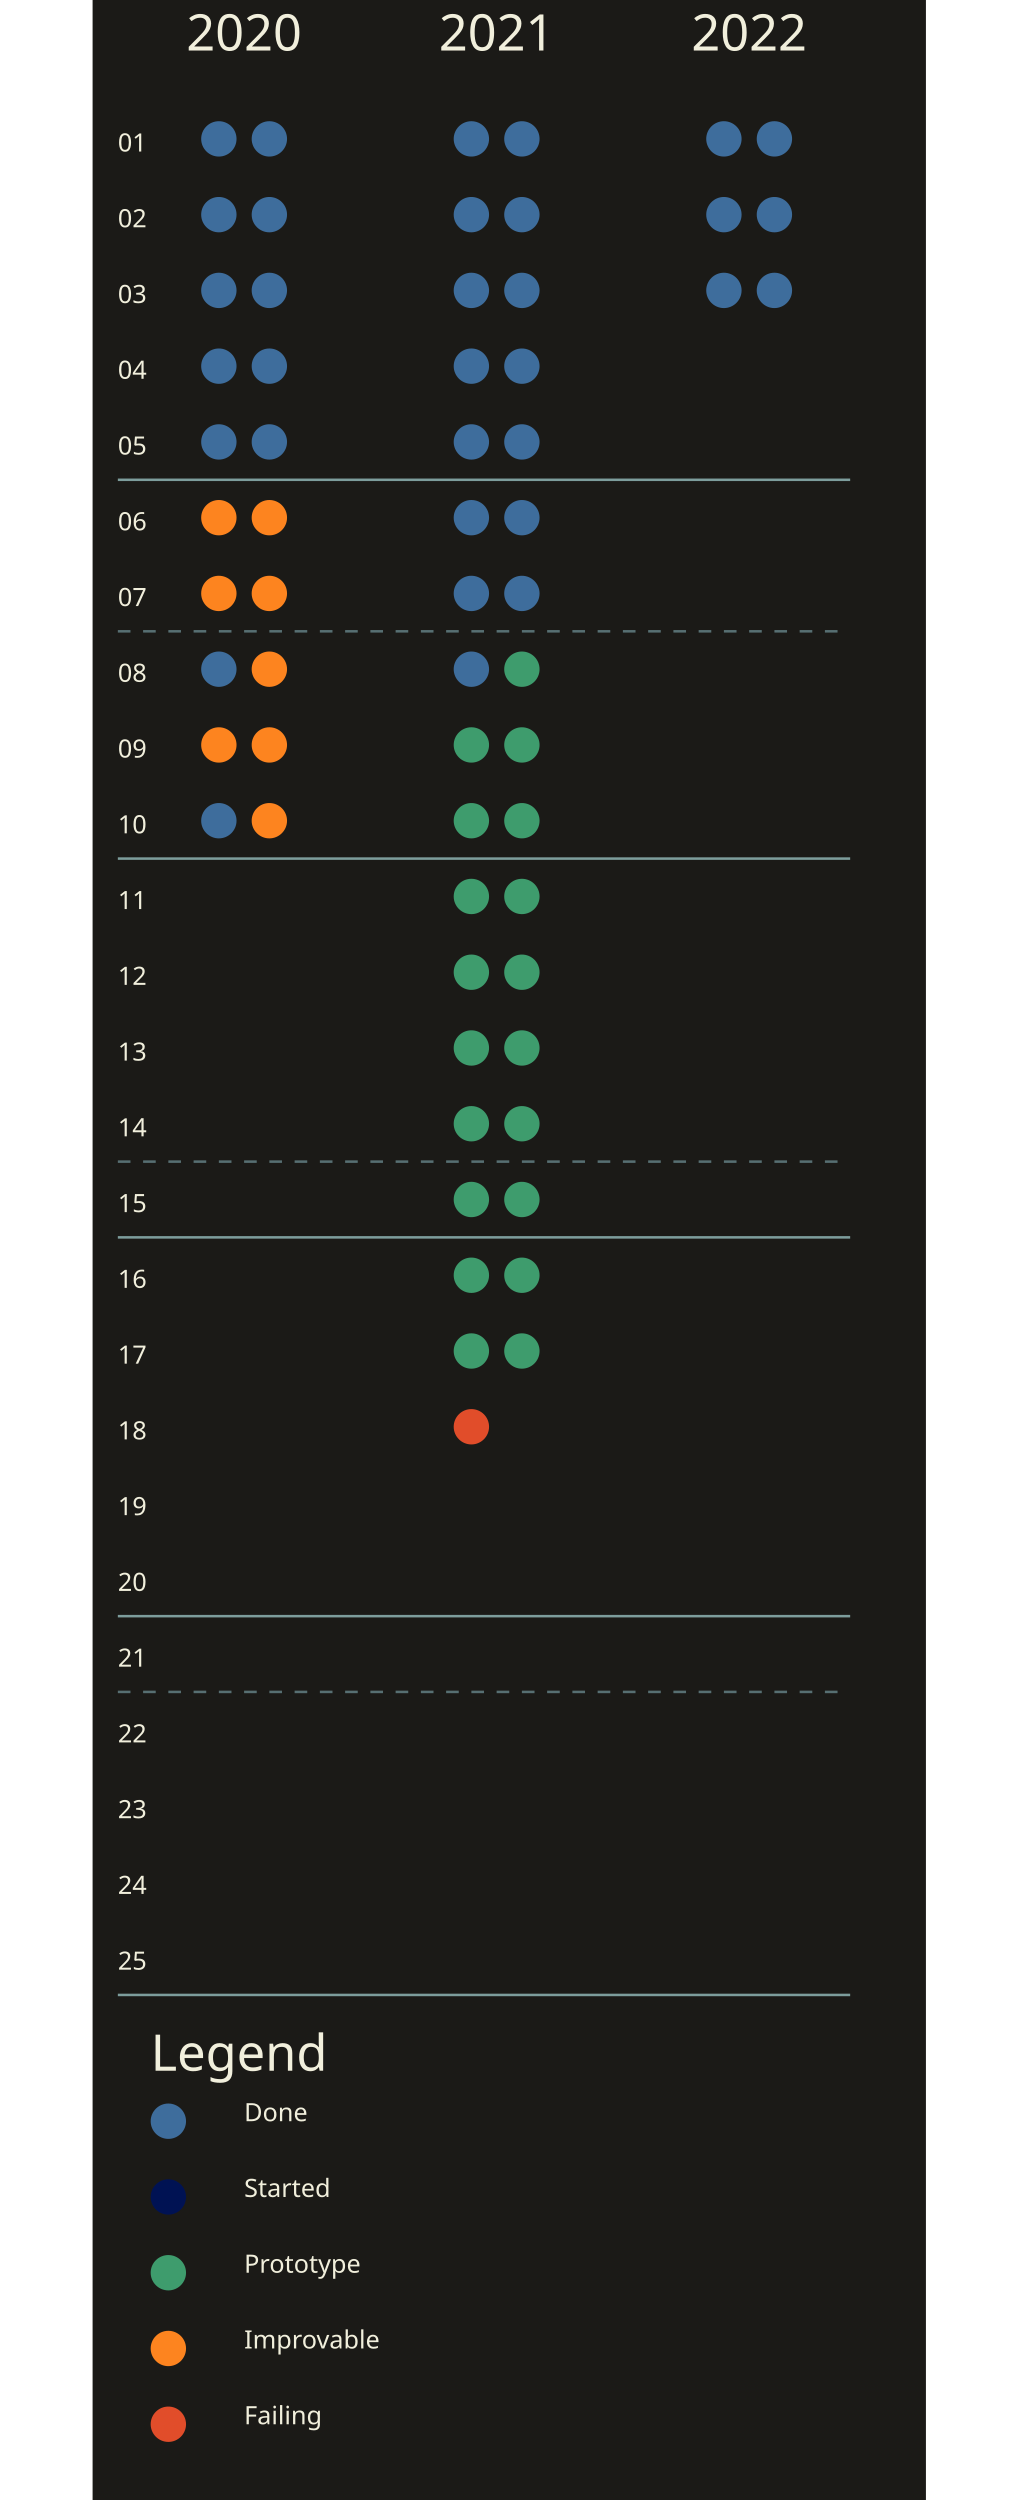
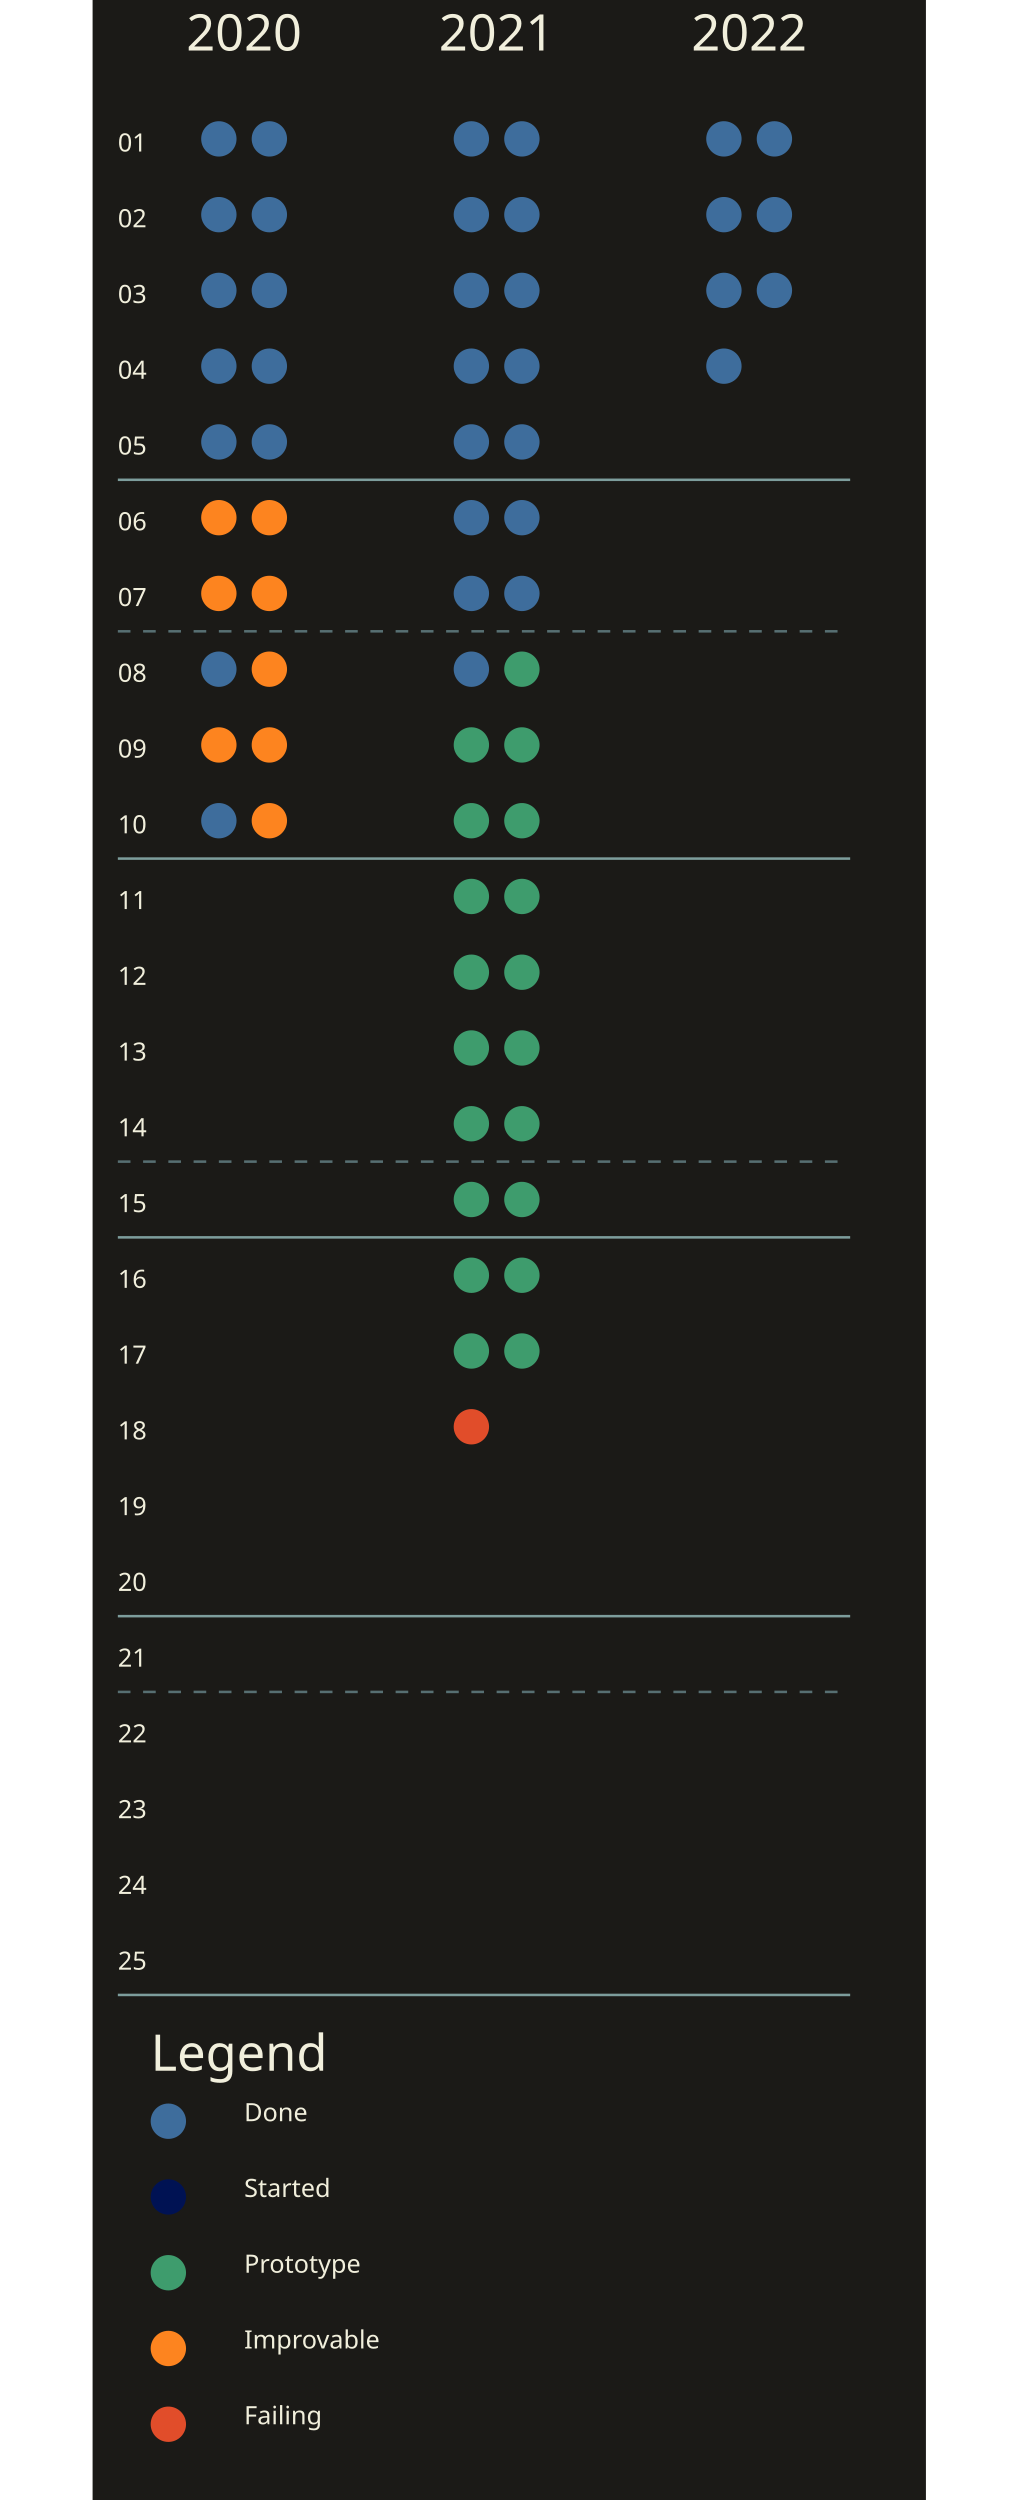
<svg xmlns="http://www.w3.org/2000/svg" height="810" style="font-family: 'Recursive', sans-serif;" viewBox="0 0 330 990" width="330">
  <defs>
    <style>
@font-face {
    font-family: 'Recursive';
    src: url('https://fonts.googleapis.com/css2?family=Recursive:wght,CASL@500,1&amp;display=swap');
  }
</style>
  </defs>
  <rect fill="#1b1a17" height="100%" width="100%" />
  <text fill="#F1EFDC" font-size="20" text-anchor="middle" x="60" y="20">
2020
</text>
  <circle cx="50" cy="55" fill="#3e6d9c" r="7" />
  <circle cx="70" cy="55" fill="#3e6d9c" r="7" />
  <circle cx="50" cy="85" fill="#3e6d9c" r="7" />
  <circle cx="70" cy="85" fill="#3e6d9c" r="7" />
  <circle cx="50" cy="115" fill="#3e6d9c" r="7" />
  <circle cx="70" cy="115" fill="#3e6d9c" r="7" />
  <circle cx="50" cy="145" fill="#3e6d9c" r="7" />
  <circle cx="70" cy="145" fill="#3e6d9c" r="7" />
  <circle cx="50" cy="175" fill="#3e6d9c" r="7" />
  <circle cx="70" cy="175" fill="#3e6d9c" r="7" />
  <circle cx="50" cy="205" fill="#fd841f" r="7" />
  <circle cx="70" cy="205" fill="#fd841f" r="7" />
  <circle cx="50" cy="235" fill="#fd841f" r="7" />
  <circle cx="70" cy="235" fill="#fd841f" r="7" />
  <circle cx="50" cy="265" fill="#3e6d9c" r="7" />
  <circle cx="70" cy="265" fill="#fd841f" r="7" />
  <circle cx="50" cy="295" fill="#fd841f" r="7" />
  <circle cx="70" cy="295" fill="#fd841f" r="7" />
  <circle cx="50" cy="325" fill="#3e6d9c" r="7" />
  <circle cx="70" cy="325" fill="#fd841f" r="7" />
  <text fill="#F1EFDC" font-size="20" text-anchor="middle" x="160" y="20">
2021
</text>
  <circle cx="150" cy="55" fill="#3e6d9c" r="7" />
  <circle cx="170" cy="55" fill="#3e6d9c" r="7" />
  <circle cx="150" cy="85" fill="#3e6d9c" r="7" />
  <circle cx="170" cy="85" fill="#3e6d9c" r="7" />
  <circle cx="150" cy="115" fill="#3e6d9c" r="7" />
  <circle cx="170" cy="115" fill="#3e6d9c" r="7" />
  <circle cx="150" cy="145" fill="#3e6d9c" r="7" />
  <circle cx="170" cy="145" fill="#3e6d9c" r="7" />
  <circle cx="150" cy="175" fill="#3e6d9c" r="7" />
  <circle cx="170" cy="175" fill="#3e6d9c" r="7" />
  <circle cx="150" cy="205" fill="#3e6d9c" r="7" />
  <circle cx="170" cy="205" fill="#3e6d9c" r="7" />
  <circle cx="150" cy="235" fill="#3e6d9c" r="7" />
  <circle cx="170" cy="235" fill="#3e6d9c" r="7" />
  <circle cx="150" cy="265" fill="#3e6d9c" r="7" />
  <circle cx="170" cy="265" fill="#3e9c6d" r="7" />
  <circle cx="150" cy="295" fill="#3e9c6d" r="7" />
  <circle cx="170" cy="295" fill="#3e9c6d" r="7" />
  <circle cx="150" cy="325" fill="#3e9c6d" r="7" />
  <circle cx="170" cy="325" fill="#3e9c6d" r="7" />
  <circle cx="150" cy="355" fill="#3e9c6d" r="7" />
  <circle cx="170" cy="355" fill="#3e9c6d" r="7" />
  <circle cx="150" cy="385" fill="#3e9c6d" r="7" />
  <circle cx="170" cy="385" fill="#3e9c6d" r="7" />
  <circle cx="150" cy="415" fill="#3e9c6d" r="7" />
  <circle cx="170" cy="415" fill="#3e9c6d" r="7" />
  <circle cx="150" cy="445" fill="#3e9c6d" r="7" />
  <circle cx="170" cy="445" fill="#3e9c6d" r="7" />
  <circle cx="150" cy="475" fill="#3e9c6d" r="7" />
  <circle cx="170" cy="475" fill="#3e9c6d" r="7" />
  <circle cx="150" cy="505" fill="#3e9c6d" r="7" />
  <circle cx="170" cy="505" fill="#3e9c6d" r="7" />
  <circle cx="150" cy="535" fill="#3e9c6d" r="7" />
  <circle cx="170" cy="535" fill="#3e9c6d" r="7" />
  <circle cx="150" cy="565" fill="#e14d2a" r="7" />
  <text fill="#F1EFDC" font-size="20" text-anchor="middle" x="260" y="20">
2022
</text>
  <circle cx="250" cy="55" fill="#3e6d9c" r="7" />
  <circle cx="270" cy="55" fill="#3e6d9c" r="7" />
  <circle cx="250" cy="85" fill="#3e6d9c" r="7" />
  <circle cx="270" cy="85" fill="#3e6d9c" r="7" />
  <circle cx="250" cy="115" fill="#3e6d9c" r="7" />
  <circle cx="270" cy="115" fill="#3e6d9c" r="7" />
+   <circle cx="250" cy="145" fill="#3e6d9c" r="7" />
  <text fill="#F1EFDC" font-size="10" x="10" y="60">
01
</text>
  <text fill="#F1EFDC" font-size="10" x="10" y="90">
02
</text>
  <text fill="#F1EFDC" font-size="10" x="10" y="120">
03
</text>
  <text fill="#F1EFDC" font-size="10" x="10" y="150">
04
</text>
  <text fill="#F1EFDC" font-size="10" x="10" y="180">
05
</text>
  <line stroke="#7D9D9C" x1="10" x2="300" y1="190" y2="190" />
  <text fill="#F1EFDC" font-size="10" x="10" y="210">
06
</text>
  <text fill="#F1EFDC" font-size="10" x="10" y="240">
07
</text>
  <line stroke="#576F72" stroke-dasharray="5,5" x1="10" x2="300" y1="250" y2="250" />
  <text fill="#F1EFDC" font-size="10" x="10" y="270">
08
</text>
  <text fill="#F1EFDC" font-size="10" x="10" y="300">
09
</text>
  <text fill="#F1EFDC" font-size="10" x="10" y="330">
10
</text>
  <line stroke="#7D9D9C" x1="10" x2="300" y1="340" y2="340" />
  <text fill="#F1EFDC" font-size="10" x="10" y="360">
11
</text>
  <text fill="#F1EFDC" font-size="10" x="10" y="390">
12
</text>
  <text fill="#F1EFDC" font-size="10" x="10" y="420">
13
</text>
  <text fill="#F1EFDC" font-size="10" x="10" y="450">
14
</text>
  <line stroke="#576F72" stroke-dasharray="5,5" x1="10" x2="300" y1="460" y2="460" />
  <text fill="#F1EFDC" font-size="10" x="10" y="480">
15
</text>
  <line stroke="#7D9D9C" x1="10" x2="300" y1="490" y2="490" />
  <text fill="#F1EFDC" font-size="10" x="10" y="510">
16
</text>
  <text fill="#F1EFDC" font-size="10" x="10" y="540">
17
</text>
  <text fill="#F1EFDC" font-size="10" x="10" y="570">
18
</text>
  <text fill="#F1EFDC" font-size="10" x="10" y="600">
19
</text>
  <text fill="#F1EFDC" font-size="10" x="10" y="630">
20
</text>
  <line stroke="#7D9D9C" x1="10" x2="300" y1="640" y2="640" />
  <text fill="#F1EFDC" font-size="10" x="10" y="660">
21
</text>
  <line stroke="#576F72" stroke-dasharray="5,5" x1="10" x2="300" y1="670" y2="670" />
  <text fill="#F1EFDC" font-size="10" x="10" y="690">
22
</text>
  <text fill="#F1EFDC" font-size="10" x="10" y="720">
23
</text>
  <text fill="#F1EFDC" font-size="10" x="10" y="750">
24
</text>
  <text fill="#F1EFDC" font-size="10" x="10" y="780">
25
</text>
  <line stroke="#7D9D9C" x1="10" x2="300" y1="790" y2="790" />
  <text fill="#F1EFDC" font-size="20" text-anchor="left" x="23" y="820">
Legend
</text>
  <circle cx="30" cy="840" fill="#3e6d9c" r="7" />
  <text fill="#F1EFDC" font-size="10" x="60" y="840">

Done

</text>
  <circle cx="30" cy="870" fill="#001253" r="7" />
  <text fill="#F1EFDC" font-size="10" x="60" y="870">

Started

</text>
  <circle cx="30" cy="900" fill="#3e9c6d" r="7" />
  <text fill="#F1EFDC" font-size="10" x="60" y="900">

Prototype

</text>
  <circle cx="30" cy="930" fill="#fd841f" r="7" />
  <text fill="#F1EFDC" font-size="10" x="60" y="930">

Improvable

</text>
  <circle cx="30" cy="960" fill="#e14d2a" r="7" />
  <text fill="#F1EFDC" font-size="10" x="60" y="960">

Failing

</text>
</svg>
